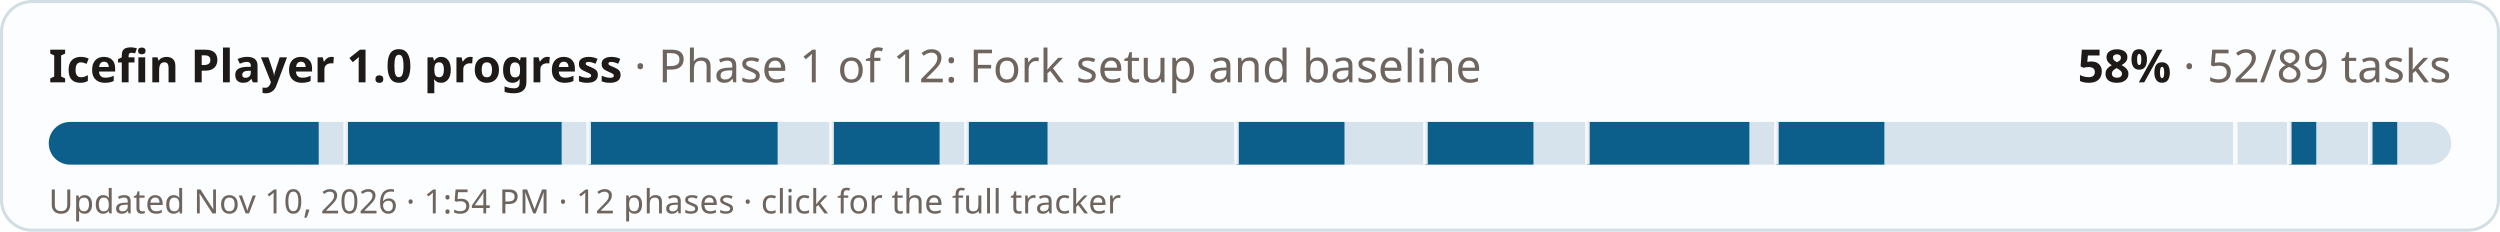
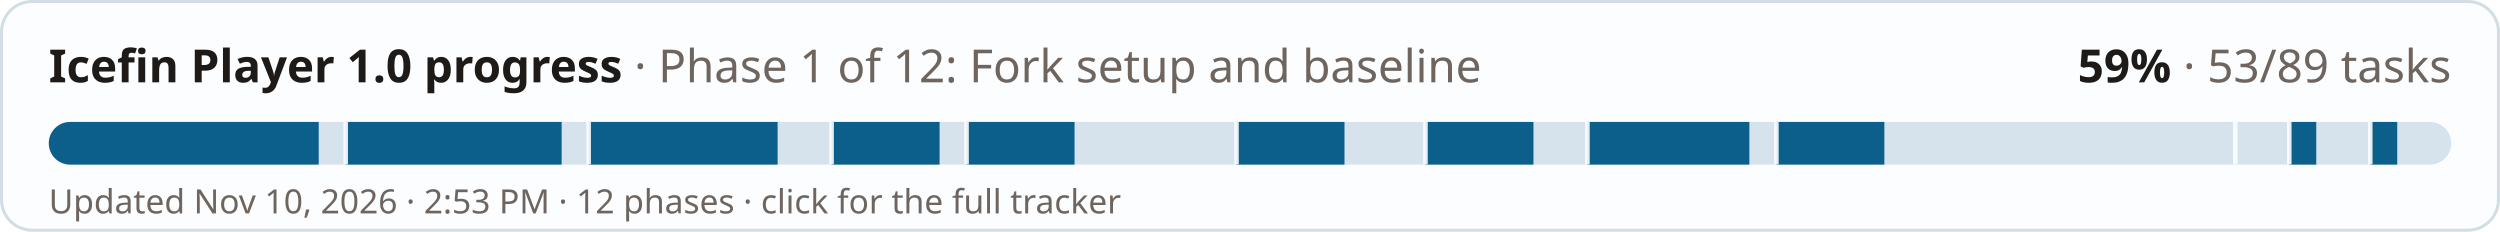
- <svg xmlns="http://www.w3.org/2000/svg" width="820" height="76" viewBox="0 0 820 76" role="img" aria-label="Icefin Player 1.0 progress: 58% (52 of 89 tasks)">
+ <svg xmlns="http://www.w3.org/2000/svg" width="820" height="76" viewBox="0 0 820 76" role="img" aria-label="Icefin Player 1.0 progress: 59% (53 of 89 tasks)">
  <style>
  .bg{fill:#fcfdfe;stroke:#d3dde4} .fg{fill:#1d1a18} .mu{fill:#6d655e} .track{fill:#d6e3ec} .done{fill:#0b5f8a} .full{fill:#2f6b3a} .tick{fill:#fcfdfe;opacity:.9}
  @media (prefers-color-scheme: dark){ .bg{fill:#1a2127;stroke:#2e3a43} .fg{fill:#f1ebe2} .mu{fill:#a99f94} .track{fill:#24384a} .done{fill:#6cb6e4} .full{fill:#6fbf7c} .tick{fill:#1a2127} }
  text{font-family:-apple-system,"Segoe UI",system-ui,"Noto Sans","DejaVu Sans",sans-serif}
</style>
  <rect class="bg" x="0.5" y="0.5" width="819" height="75" rx="10" />
  <text class="fg" x="16" y="27" font-size="15" font-weight="700">Icefin Player 1.0 progress <tspan class="mu" font-weight="400">· Phase 1 of 12: Fork setup and baseline</tspan>
  </text>
-   <text class="fg" x="804" y="27" font-size="15" font-weight="700" text-anchor="end">58% <tspan class="mu" font-weight="400">· 52/89 tasks</tspan>
+   <text class="fg" x="804" y="27" font-size="15" font-weight="700" text-anchor="end">59% <tspan class="mu" font-weight="400">· 53/89 tasks</tspan>
  </text>
  <rect class="track" x="16" y="40" width="788" height="14" rx="7" />
  <clipPath id="c">
    <rect x="16" y="40" width="788" height="14" rx="7" />
  </clipPath>
  <g clip-path="url(#c)">
    <rect class="done" x="16" y="40" width="88.54" height="14" />
    <rect class="done" x="113.39" y="40" width="70.83" height="14" />
    <rect class="done" x="193.08" y="40" width="61.98" height="14" />
    <rect class="done" x="272.76" y="40" width="35.42" height="14" />
-     <rect class="done" x="317.03" y="40" width="26.56" height="14" />
+     <rect class="done" x="317.03" y="40" width="35.42" height="14" />
    <rect class="done" x="405.57" y="40" width="35.42" height="14" />
    <rect class="done" x="467.55" y="40" width="35.42" height="14" />
    <rect class="done" x="520.67" y="40" width="53.12" height="14" />
    <rect class="done" x="582.65" y="40" width="35.42" height="14" />
    <rect class="done" x="750.88" y="40" width="8.85" height="14" />
    <rect class="done" x="777.44" y="40" width="8.85" height="14" />
    <rect class="tick" x="112.64" y="40" width="1.5" height="14" />
    <rect class="tick" x="192.33" y="40" width="1.5" height="14" />
    <rect class="tick" x="272.01" y="40" width="1.5" height="14" />
    <rect class="tick" x="316.28" y="40" width="1.5" height="14" />
    <rect class="tick" x="404.82" y="40" width="1.5" height="14" />
    <rect class="tick" x="466.8" y="40" width="1.5" height="14" />
    <rect class="tick" x="519.92" y="40" width="1.5" height="14" />
    <rect class="tick" x="581.9" y="40" width="1.5" height="14" />
    <rect class="tick" x="732.42" y="40" width="1.5" height="14" />
    <rect class="tick" x="750.13" y="40" width="1.5" height="14" />
    <rect class="tick" x="776.69" y="40" width="1.5" height="14" />
  </g>
-   <text class="mu" x="16" y="70" font-size="11">Updated Nov 10, 2026 · 1:54 PM · 12 phases · click for the full tracker</text>
+   <text class="mu" x="16" y="70" font-size="11">Updated Nov 10, 2026 · 2:53 PM · 12 phases · click for the full tracker</text>
</svg>
